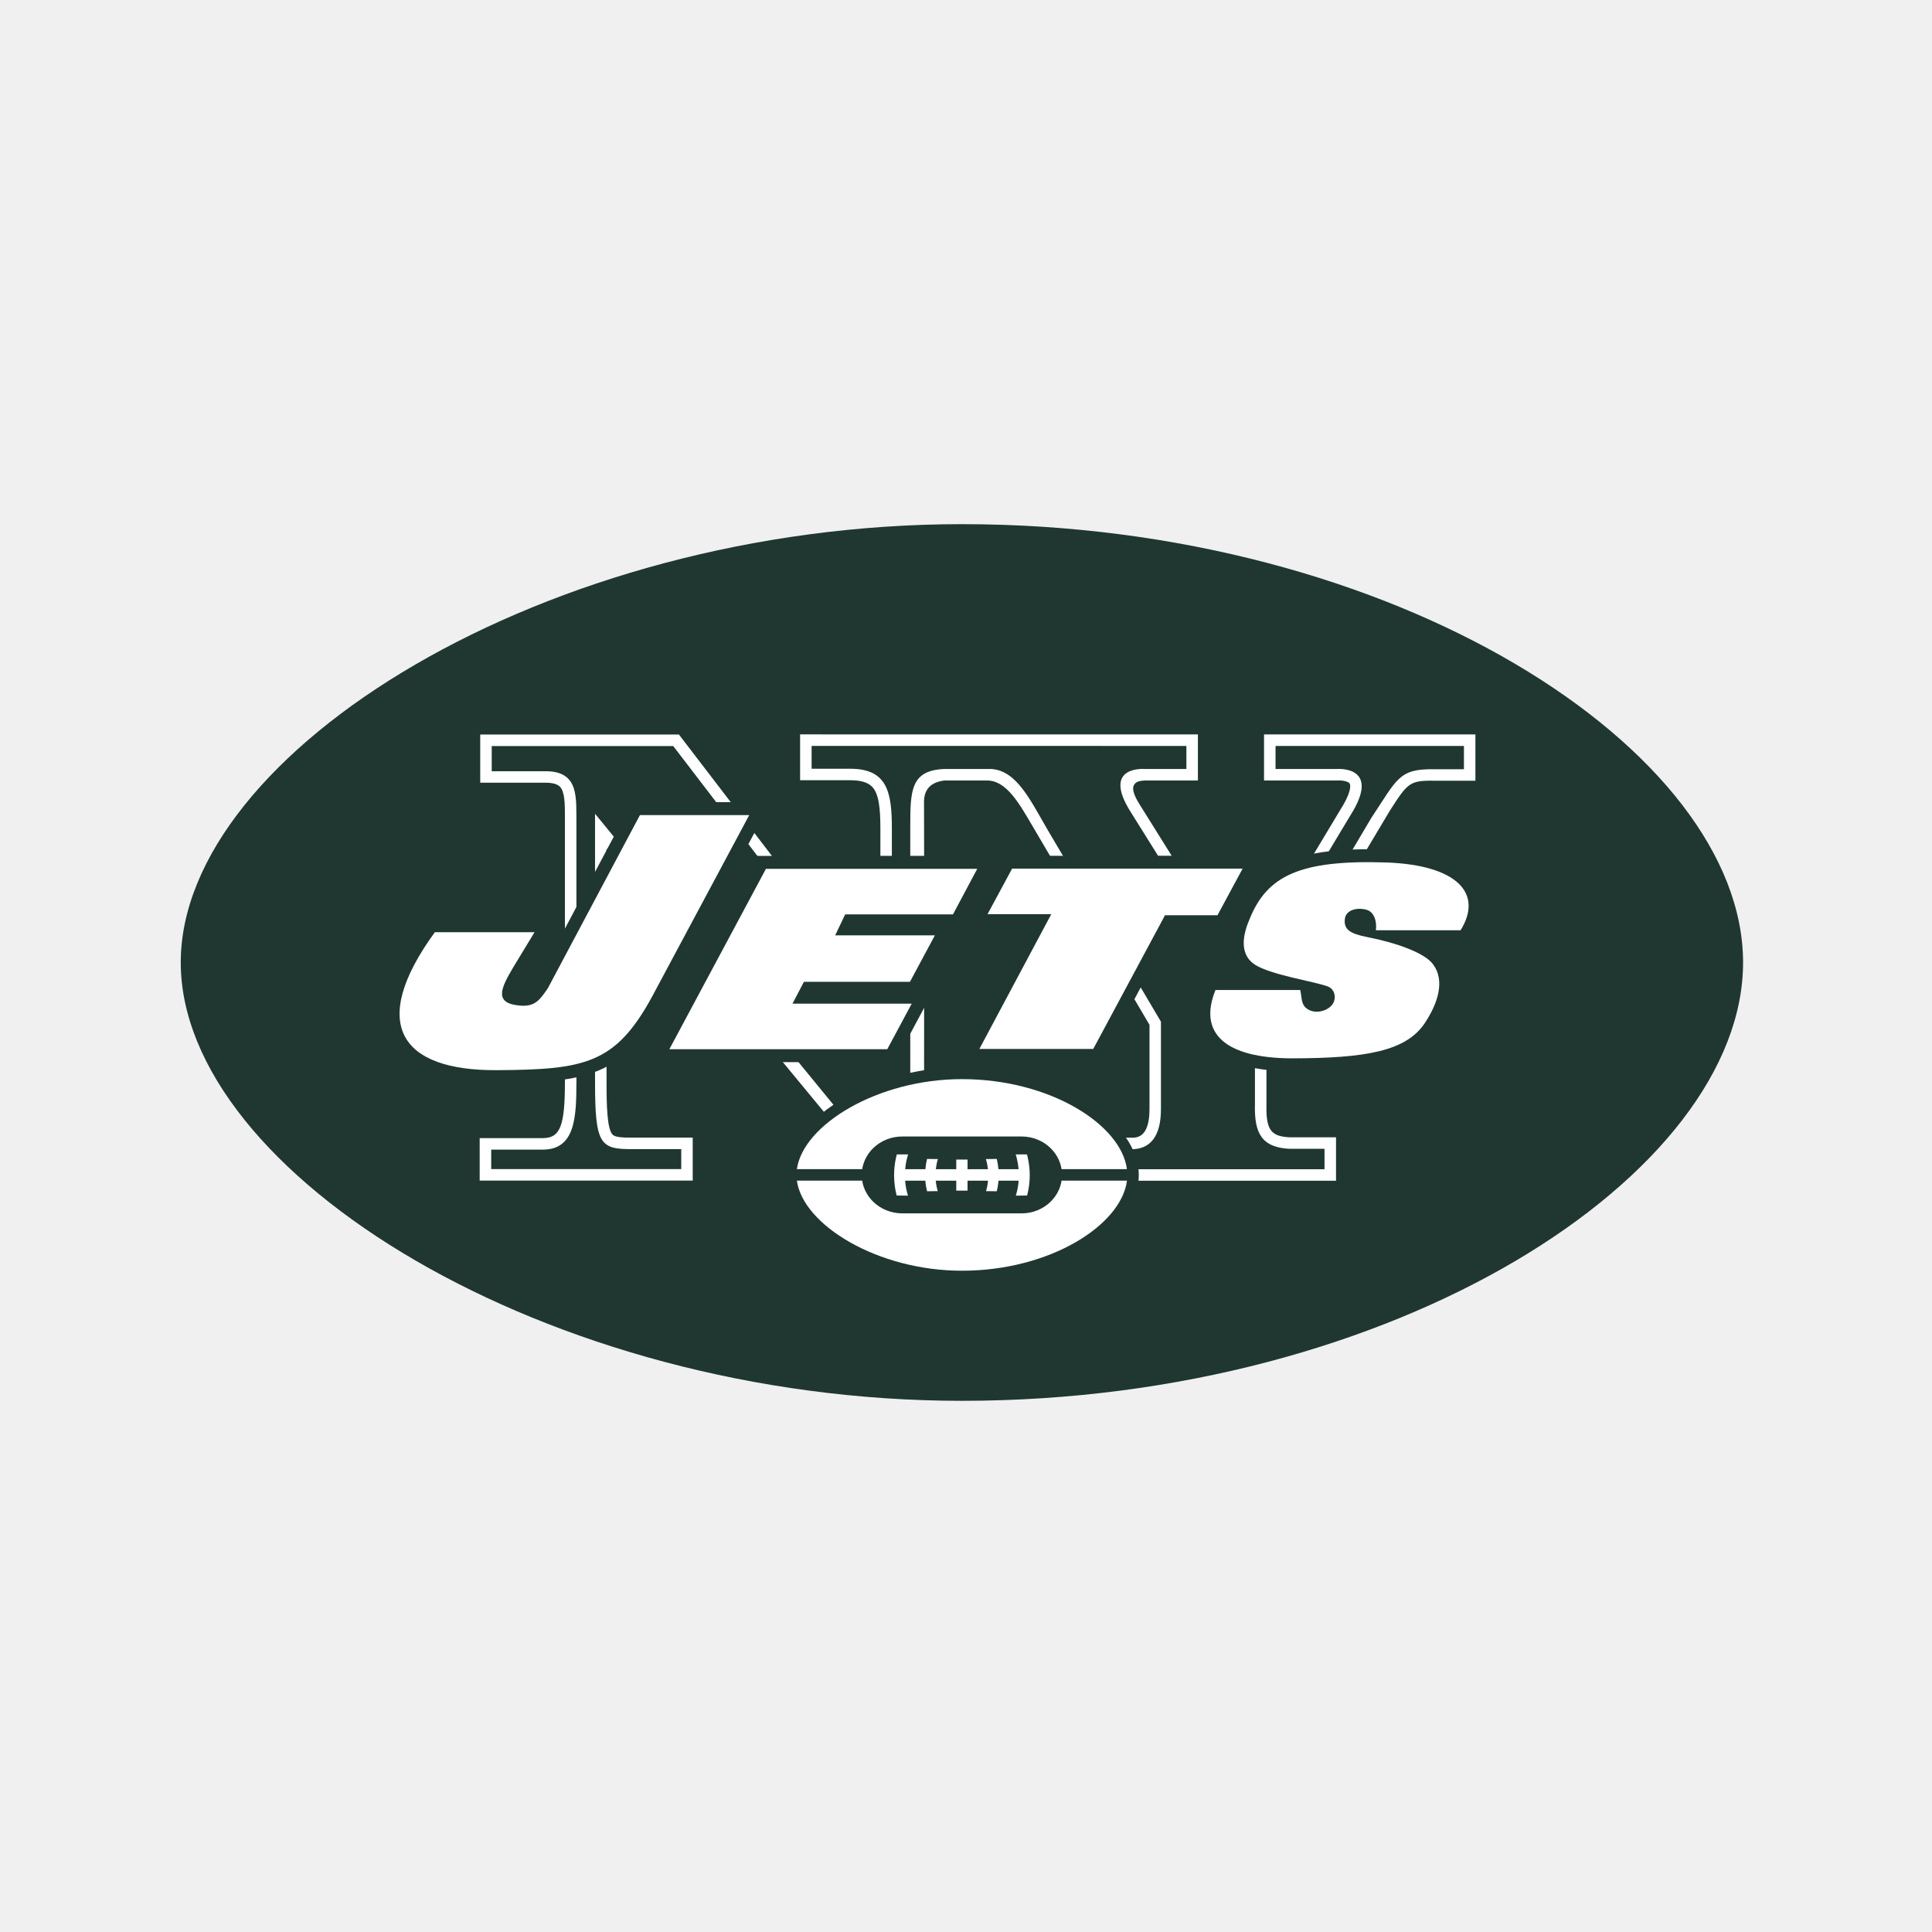
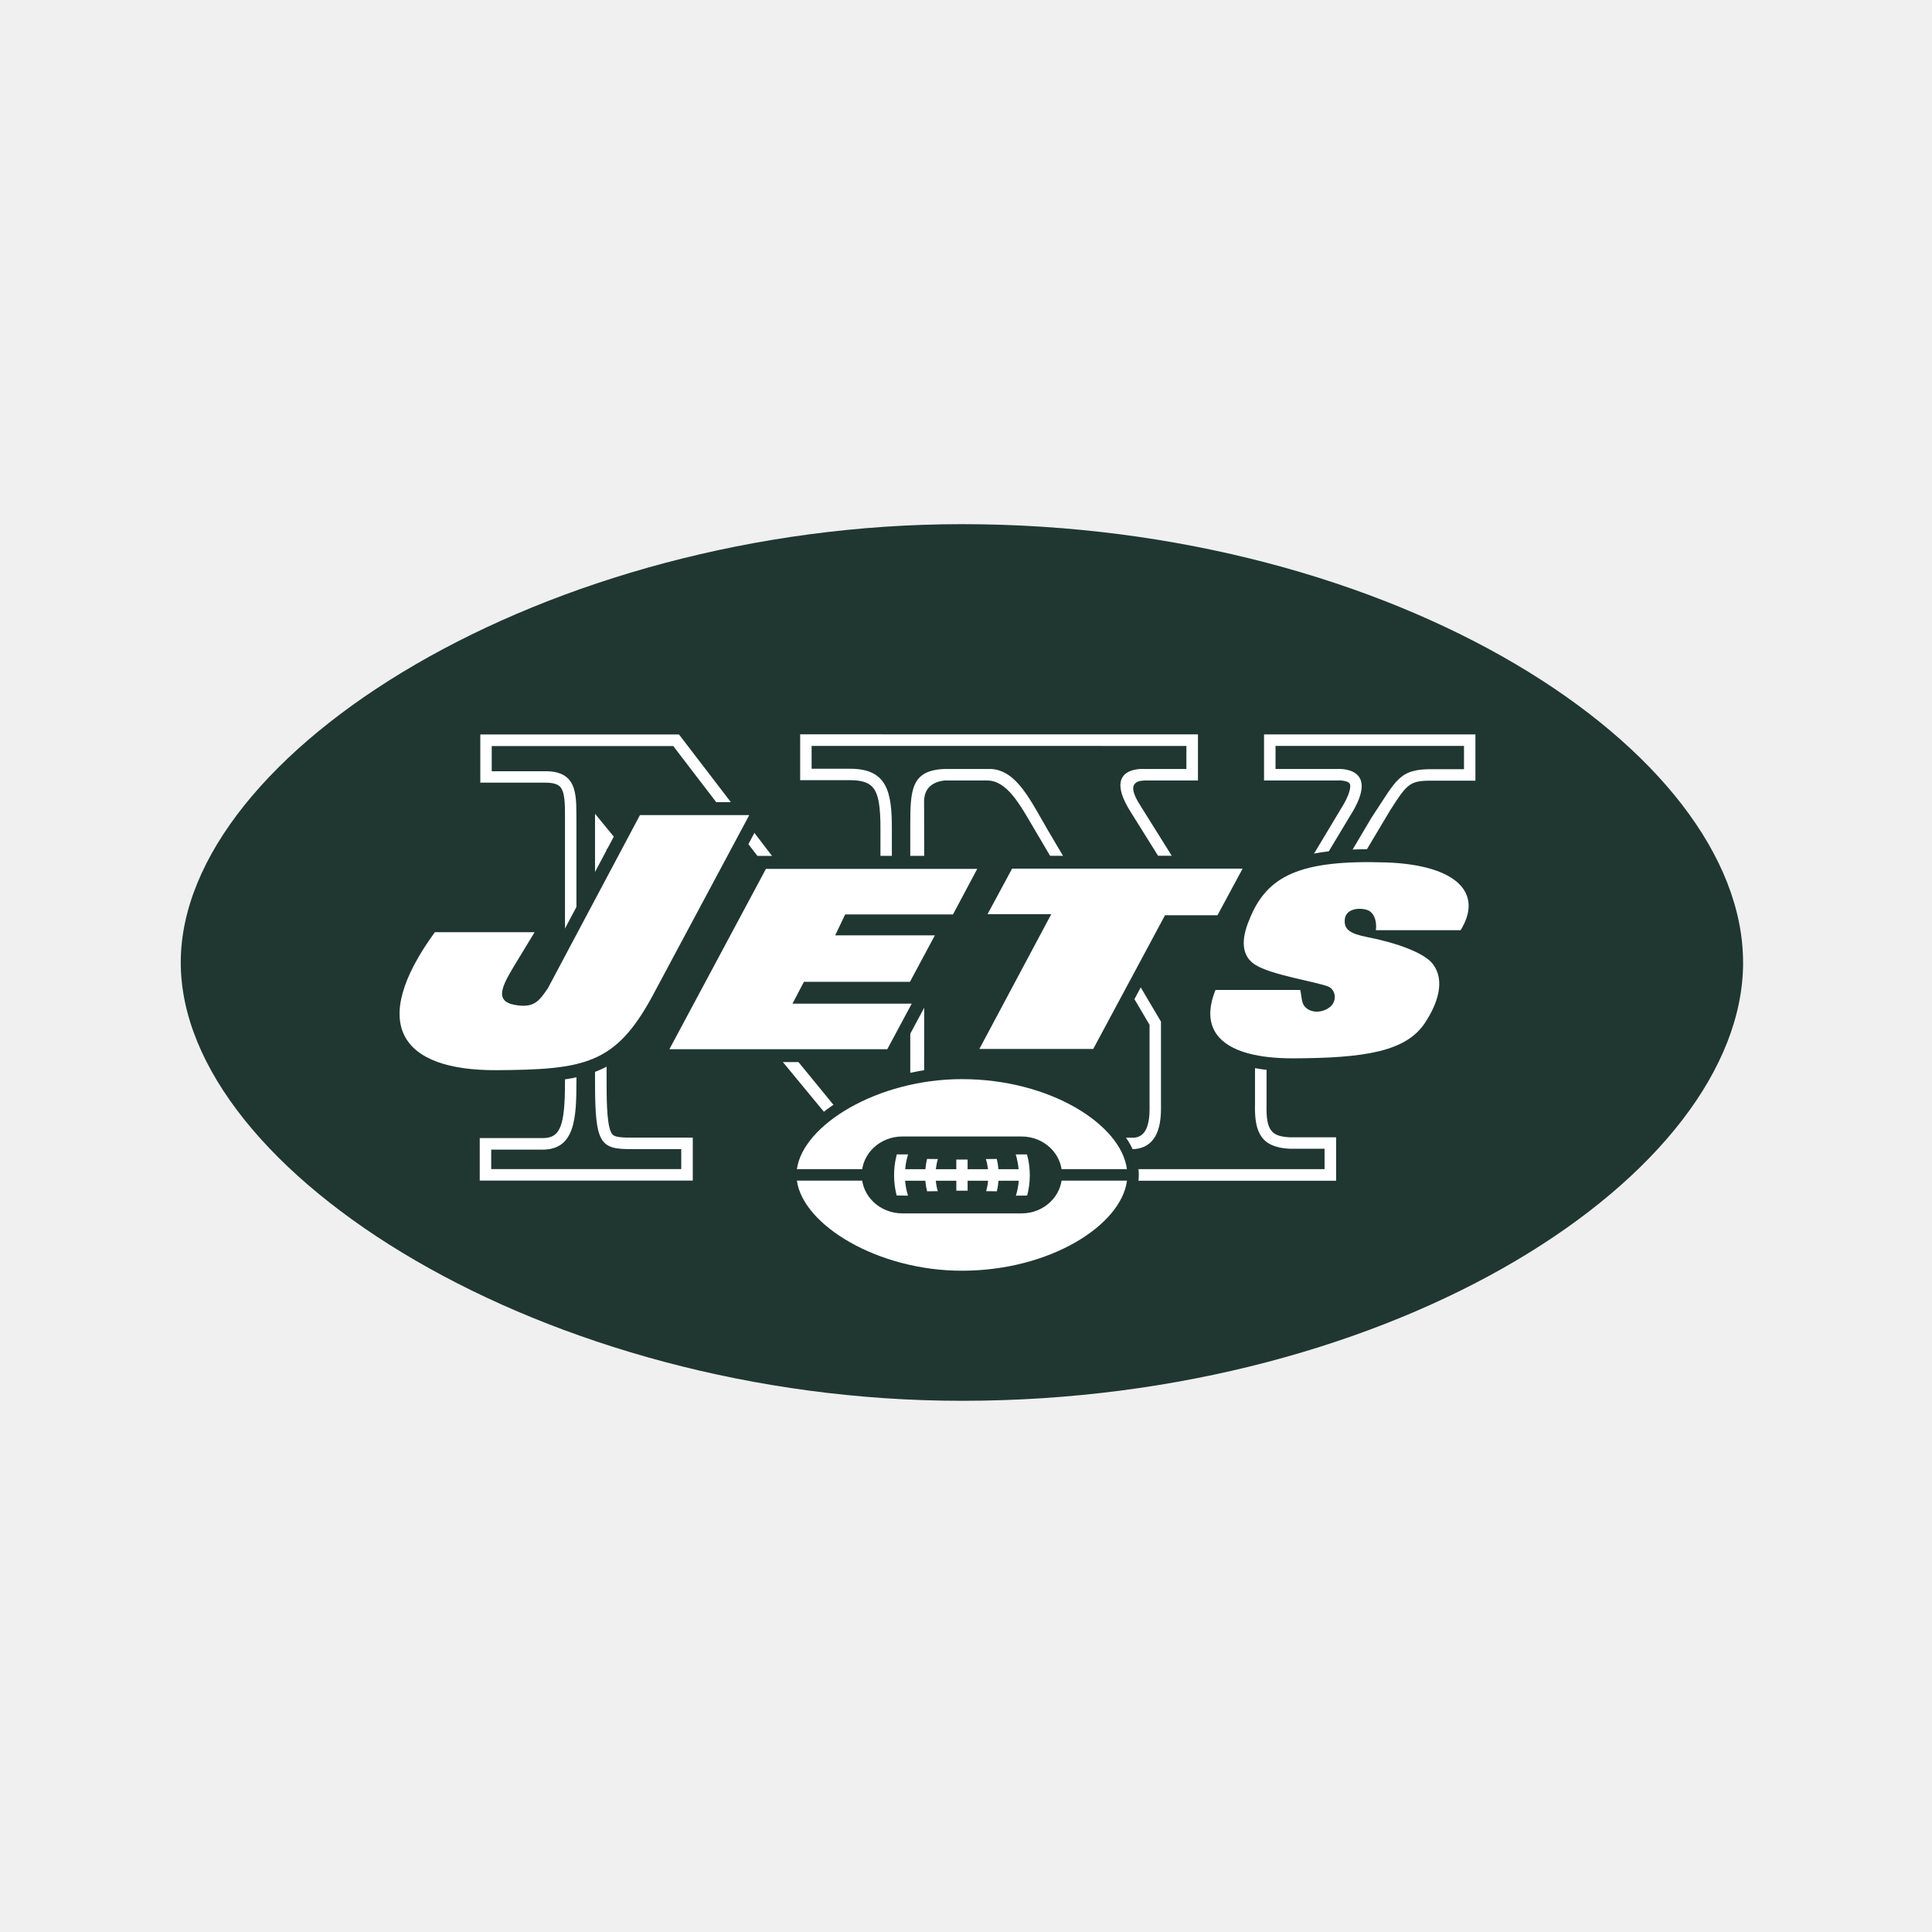
<svg xmlns="http://www.w3.org/2000/svg" width="512" height="512" viewBox="0 0 512 512">
  <g fill="none" fill-rule="evenodd">
-     <path d="M461.932 255.07c0-56.075-91.92-116.163-207.015-116.163-110.19 0-207.016 60.455-207.016 116.162 0 55.705 96.827 116.163 207.017 116.163 115.095 0 207.015-60.09 207.015-116.164" fill="#203731" />
-     <path d="M334.983 194.635v12.204h19.443l.125-.01c1.045-.067 2.748.208 3.134.833.337.586.23 2.694-2.45 6.883-.03.058-18.727 31.185-25.664 42.743l-27.367-43.786c-2.273-3.484-2.006-4.873-1.735-5.38.494-.926 1.256-1.18 2.84-1.282h14.147v-12.207l-105.422-.012v12.15h13.33c2.71 0 4.585.547 5.7 1.667 1.865 1.86 2.247 5.802 2.247 11.138v44.775l-53.385-69.69h-52.66v12.766h17.294c1.832 0 3.13.347 3.807 1.038 1.342 1.325 1.342 4.712 1.342 7.976v70.303c0 11.637-1.245 14.83-5.81 14.87h-16.777v11.256h56.454v-11.387H167.64c-2.68.024-4.6-.103-5.29-.78-1.484-1.478-1.612-7.977-1.612-13.96v-61.87l72.736 88.107h11.402s.08-98.077 0-99.818c-.13-2.666.6-5.712 5.36-6.323h11.328c5.243-.023 8.672 6.323 12.2 12.314 0 0 27.238 46.304 30.864 52.433v22.344c0 7.582-3.368 7.582-4.797 7.582H287.05v11.39l67.01.002v-11.502h-12.23c-4.743-.255-6.39-1.618-6.207-8.656v-23.066l32.705-54.852c4.677-7.26 5.173-8.013 11.59-7.93H391v-12.267h-56.017" fill="#FFF" />
-     <path d="M338.03 197.683v6.11h16.267s12.044-1.003 3.51 12.39L329.61 263.12l-30.004-48c-7.788-12.367 3.826-11.327 3.826-11.327h10.973v-6.11l-99.32-.015v6.06h10.277c9.862 0 10.99 6.355 10.99 15.85v53.76l-57.937-75.628h-48.102v6.675h14.247c9.09-.017 8.098 7.143 8.197 14.112v68.25c0 9.492-.392 17.85-8.832 17.913h-13.75v5.164h50.36v-5.298H167.64c-8.623.07-9.948-1.24-9.948-17.78v-71.09l77.232 94.28h6.307v-91.028c0-9.488.185-14.756 9.005-15.115h12.537c6.7.484 10.256 8.228 14.987 16.346l29.9 50.616v23.175c0 7.204-2.82 10.633-7.832 10.633H290.1v5.296h60.91v-5.412h-9.28c-7.436-.38-9.357-4.21-9.156-11.787v-23.817l30.81-52.04c6.883-10.332 7.264-13.075 16.572-12.948h8.003v-6.172h-49.93" fill="#203731" />
+     <path d="M461.932 255.07c0-56.075-91.92-116.163-207.015-116.163-110.19 0-207.016 60.455-207.016 116.162 0 55.7 96.83 116.16 207.02 116.16 115.1 0 207.02-60.09 207.02-116.17" fill="#203731" />
+     <path d="M334.983 194.635v12.204h19.443l.125-.01c1.05-.07 2.75.2 3.14.83.34.58.23 2.69-2.45 6.88-.03.06-18.72 31.18-25.66 42.74l-27.37-43.79c-2.27-3.485-2-4.874-1.73-5.38.5-.927 1.26-1.18 2.84-1.28h14.15v-12.21l-105.42-.014v12.15h13.33c2.71 0 4.586.55 5.7 1.67 1.866 1.86 2.248 5.8 2.248 11.14v44.773l-53.383-69.69h-52.66v12.765h17.294c1.832 0 3.13.35 3.807 1.04 1.34 1.324 1.34 4.71 1.34 7.975v70.306c0 11.64-1.242 14.83-5.81 14.87h-16.78v11.26h56.457V301.48h-15.94c-2.68.025-4.6-.102-5.29-.78-1.484-1.477-1.612-7.976-1.612-13.96v-61.87l72.738 88.108h11.403s.08-98.076 0-99.82c-.13-2.663.6-5.71 5.36-6.32h11.328c5.244-.024 8.673 6.32 12.2 12.313 0 0 27.24 46.31 30.865 52.44v22.34c0 7.582-3.367 7.582-4.796 7.582h-12.78v11.39l67.01.004V301.4h-12.23c-4.74-.254-6.39-1.617-6.2-8.655v-23.07l32.703-54.853c4.677-7.26 5.173-8.013 11.59-7.93H391V194.63h-56.017" fill="#FFF" />
+     <path d="M338.03 197.683v6.11h16.267s12.044-1.003 3.51 12.39L329.61 263.12l-30.004-48c-7.788-12.367 3.826-11.327 3.826-11.327h10.973v-6.11l-99.32-.015v6.06h10.277c9.862 0 10.99 6.355 10.99 15.85v53.76l-57.937-75.628h-48.102v6.675h14.247c9.09-.017 8.098 7.143 8.197 14.112v68.25c0 9.492-.392 17.85-8.832 17.913h-13.75v5.164h50.36v-5.298H167.64c-8.623.07-9.948-1.24-9.948-17.78v-71.09l77.232 94.28h6.307v-91.028c0-9.488.19-14.756 9.01-15.115h12.54c6.7.484 10.26 8.228 14.99 16.346l29.9 50.61v23.17c0 7.2-2.82 10.63-7.83 10.63h-9.73v5.292h60.91v-5.413h-9.28c-7.43-.38-9.352-4.21-9.15-11.788v-23.81l30.81-52.04c6.882-10.33 7.263-13.075 16.57-12.948h8.003v-6.173h-49.93" fill="#203731" />
    <path d="M301.79 311.368c0-13.78-20.817-28.545-46.873-28.545-24.948 0-46.88 14.857-46.88 28.545 0 13.683 21.928 28.536 46.88 28.536 26.052.002 46.873-14.76 46.873-28.536" fill="#203731" />
    <path d="M298.645 309.83c-1.524-11.792-20.37-23.85-43.728-23.85-22.36 0-42.112 12.122-43.73 23.85h87.458" fill="#FFF" />
    <path d="M211.186 312.876c1.59 11.736 21.36 23.878 43.73 23.878 23.37 0 42.234-12.077 43.748-23.878h-87.478" fill="#FFF" />
-     <path d="M239.103 321.555c-5.923 0-10.738-4.563-10.738-10.184 0-5.63 4.815-10.19 10.738-10.19h31.628c5.923 0 10.72 4.56 10.72 10.19 0 5.624-4.796 10.185-10.72 10.185h-31.627" fill="#203731" />
-     <path d="M272.38 306.827l-.226-.902h-2.99c.116.317.196.64.28.967.24.957.41 1.944.494 2.955h-5.347c-.077-.94-.226-1.865-.437-2.72l-2.89.038c.266.86.45 1.755.553 2.68h-5.408v-2.55h-2.988v2.55H248c.114-.926.28-1.824.553-2.68l-2.88-.037c-.21.854-.35 1.776-.438 2.72h-5.36c.098-1.012.253-2 .512-2.956l.265-.967h-2.988l-.214.902c-.338 1.486-.508 3.032-.508 4.626 0 1.853.238 3.65.676 5.368l3.01.037c-.397-1.272-.655-2.595-.767-3.96h5.363c.068.944.223 1.893.45 2.795l2.836-.034c-.267-.894-.44-1.82-.524-2.762h5.434v2.635h2.988v-2.634h5.43c-.084.94-.265 1.868-.53 2.762l2.845.034c.227-.904.38-1.85.45-2.796h5.362c-.113 1.365-.366 2.69-.762 3.96l2.99-.035c.45-1.718.698-3.514.698-5.367 0-1.594-.186-3.14-.51-4.626" fill="#FFF" />
-     <path d="M391.326 234.81c-3.1-5.86-11.296-9.203-23.685-9.673-9.11-.3-16.25.173-21.91 1.627l-149.075.065c4.33-8.108 7.62-14.24 7.62-14.24H167.51l-25.248 47.514c-2.05 3-2.332 3.176-4.432 2.95-.6-.06-1.01-.15-1.28-.227.38-1.304 1.874-3.83 2.425-4.75-.016.03 8.787-14.455 8.787-14.455H113.48l-1.028 1.418c-9.41 12.965-12.202 23.418-8.265 31.062 3.764 7.342 13.02 11.023 27.504 10.933 14.618-.085 23.814-.776 31.134-5.554h74.374l19.168-35.792h16.525l-19.075 35.73h37.96l11.934-22.385h16.07l-.834 2.035c-2.935 7.21-1.355 11.987.476 14.723 3.6 5.36 11.33 8.085 22.968 8.11 19.608-.042 32.12-1.837 38.114-10.962 4.965-7.54 5.7-14.4 2.088-19.34-.99-1.395-2.564-2.608-4.43-3.653h10.807l1.016-1.623c3.797-6.11 2.822-10.715 1.34-13.51" fill="#203731" />
-     <path d="M141.654 247.05h-26.42c-17.766 24.44-9.044 36.713 16.447 36.555 23.207-.14 31.36-1.626 41.034-19.312l25.834-48.277h-28.964l-24.392 45.866c-2.285 3.356-3.566 5.022-7.716 4.583-6.57-.69-4.78-4.532-1.45-10.14l5.628-9.275" fill="#FFF" />
-     <path d="M259.544 277.984h30.174l19.02-35.43h13.905l6.66-12.36h-61.084l-6.508 12.066h16.89l-19.058 35.724" fill="#FFF" />
-     <path d="M322.12 262.36c-4.612 11.335 2.37 18.07 20.283 18.11 19.387-.037 30.246-1.825 35.24-9.42 3.404-5.162 5.346-11.138 2.17-15.443-2.17-3.106-9.983-5.81-17.375-7.248-4.712-.917-6.365-2.046-6.04-4.825.297-2.524 3.444-3.112 5.802-2.42 1.9.56 2.733 2.93 2.425 5.404h22.446c6.077-9.784-.962-17.25-19.57-17.95-23.02-.757-31.794 3.483-36.43 15.207-2.315 5.43-1.935 9.613 1.436 11.83 4.205 2.755 15.84 4.506 19.31 5.79 2.103.783 2.396 3.36 1.215 4.886-1.382 1.75-4.684 2.583-6.774.96-1.436-1.114-1.196-2.498-1.678-4.883h-22.46" fill="#FFF" />
-     <path d="M177.387 278.054h57.75l6.477-12.073h-31.6l3.032-5.79h28.1l6.606-12.31h-26.424l2.653-5.558h28.566l6.43-12.07H202.98l-25.593 47.802" fill="#FFF" />
+     <path d="M239.103 321.555c-5.923 0-10.738-4.563-10.738-10.184 0-5.63 4.815-10.19 10.738-10.19h31.628c5.93 0 10.72 4.56 10.72 10.19s-4.79 10.19-10.72 10.19h-31.62" fill="#203731" />
+     <path d="M272.38 306.827l-.226-.902h-2.99c.116.317.196.64.28.967.24.957.41 1.944.494 2.955h-5.347c-.07-.94-.22-1.865-.43-2.72l-2.89.038c.27.86.45 1.755.56 2.68h-5.41v-2.55h-2.99v2.55H248c.114-.926.28-1.824.553-2.68l-2.88-.037c-.21.854-.35 1.776-.438 2.72h-5.36c.098-1.012.253-2 .512-2.956l.265-.967h-2.988l-.214.902c-.338 1.486-.508 3.032-.508 4.626 0 1.853.238 3.65.676 5.368l3.01.04c-.397-1.27-.655-2.59-.767-3.96h5.37c.07.95.23 1.9.45 2.8l2.84-.03c-.26-.89-.44-1.82-.52-2.76h5.436v2.638h2.99v-2.64h5.43c-.085.94-.266 1.868-.53 2.76l2.844.036c.227-.904.38-1.85.45-2.796h5.362c-.115 1.36-.37 2.69-.764 3.96l2.99-.04c.45-1.72.698-3.515.698-5.368 0-1.595-.184-3.14-.51-4.627" fill="#FFF" />
+     <path d="M391.326 234.81c-3.1-5.86-11.296-9.203-23.685-9.673-9.11-.3-16.25.173-21.91 1.627l-149.07.065c4.33-8.11 7.62-14.24 7.62-14.24h-36.77l-25.24 47.51c-2.05 3-2.33 3.17-4.43 2.95-.6-.06-1.01-.15-1.28-.23.38-1.31 1.878-3.83 2.43-4.75-.017.03 8.786-14.46 8.786-14.46h-34.29l-1.027 1.42c-9.41 12.96-12.203 23.413-8.266 31.06 3.765 7.34 13.02 11.02 27.505 10.93 14.62-.085 23.82-.776 31.14-5.554h74.37l19.17-35.79h16.52l-19.076 35.73h37.96l11.934-22.385h16.07l-.83 2.036c-2.934 7.21-1.354 11.99.477 14.727 3.6 5.36 11.33 8.084 22.968 8.11 19.61-.04 32.12-1.838 38.116-10.96 4.96-7.54 5.7-14.4 2.08-19.34-.99-1.398-2.566-2.61-4.43-3.656h10.805l1.015-1.625c3.798-6.11 2.82-10.715 1.34-13.51" fill="#203731" />
+     <path d="M141.654 247.05h-26.42c-17.766 24.44-9.044 36.713 16.447 36.555 23.21-.14 31.36-1.626 41.04-19.312l25.84-48.277h-28.97l-24.39 45.866c-2.282 3.356-3.563 5.022-7.713 4.583-6.57-.69-4.78-4.532-1.45-10.14l5.63-9.275" fill="#FFF" />
+     <path d="M259.544 277.984h30.174l19.02-35.43h13.905l6.66-12.36H268.22l-6.51 12.066h16.89l-19.057 35.724" fill="#FFF" />
+     <path d="M322.12 262.36c-4.612 11.335 2.37 18.07 20.283 18.11 19.387-.037 30.246-1.825 35.24-9.42 3.404-5.162 5.346-11.138 2.17-15.443-2.17-3.106-9.983-5.81-17.375-7.248-4.712-.92-6.365-2.05-6.04-4.83.297-2.53 3.444-3.11 5.802-2.42 1.9.56 2.733 2.93 2.425 5.4h22.446c6.08-9.79-.96-17.25-19.57-17.95-23.02-.76-31.79 3.48-36.43 15.2-2.31 5.43-1.93 9.613 1.44 11.83 4.21 2.755 15.84 4.506 19.31 5.79 2.11.783 2.4 3.36 1.22 4.886-1.38 1.75-4.68 2.583-6.77.96-1.433-1.114-1.193-2.498-1.68-4.883h-22.46" fill="#FFF" />
+     <path d="M177.387 278.054h57.75l6.477-12.073h-31.6l3.032-5.79h28.1l6.606-12.31h-26.424l2.653-5.55h28.57l6.43-12.07h-56l-25.59 47.8" fill="#FFF" />
  </g>
</svg>
